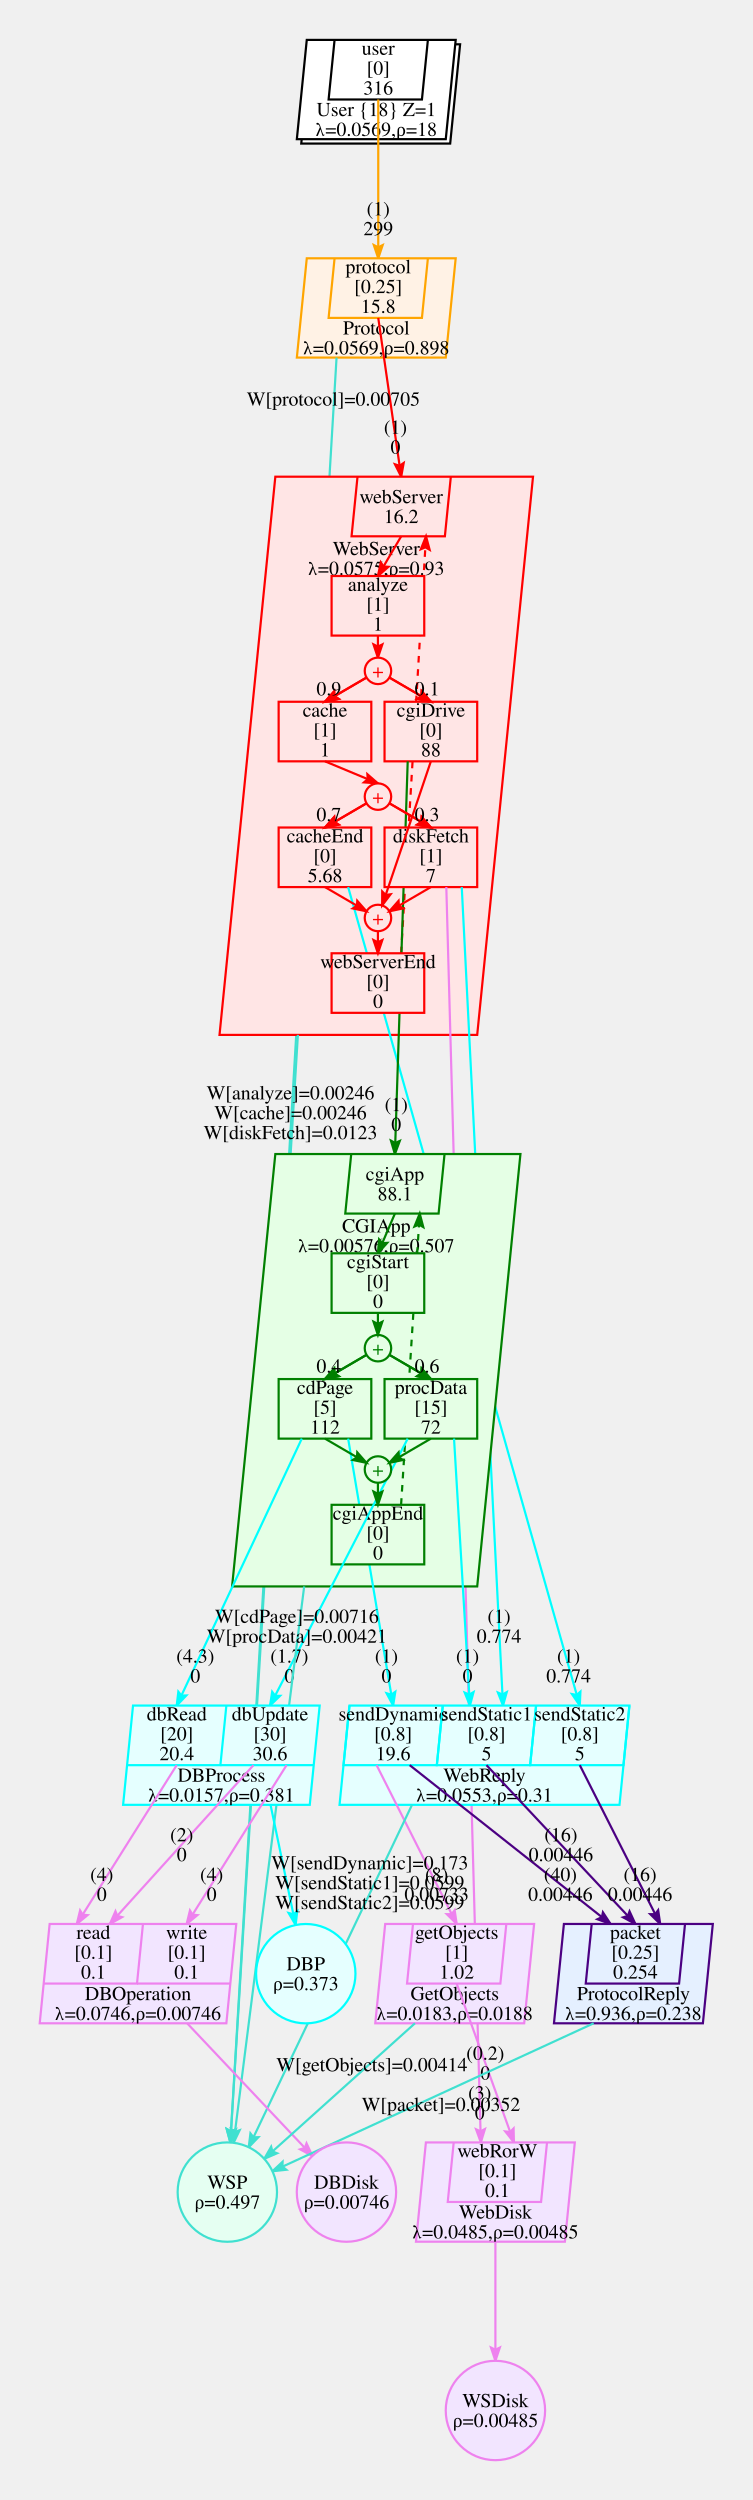
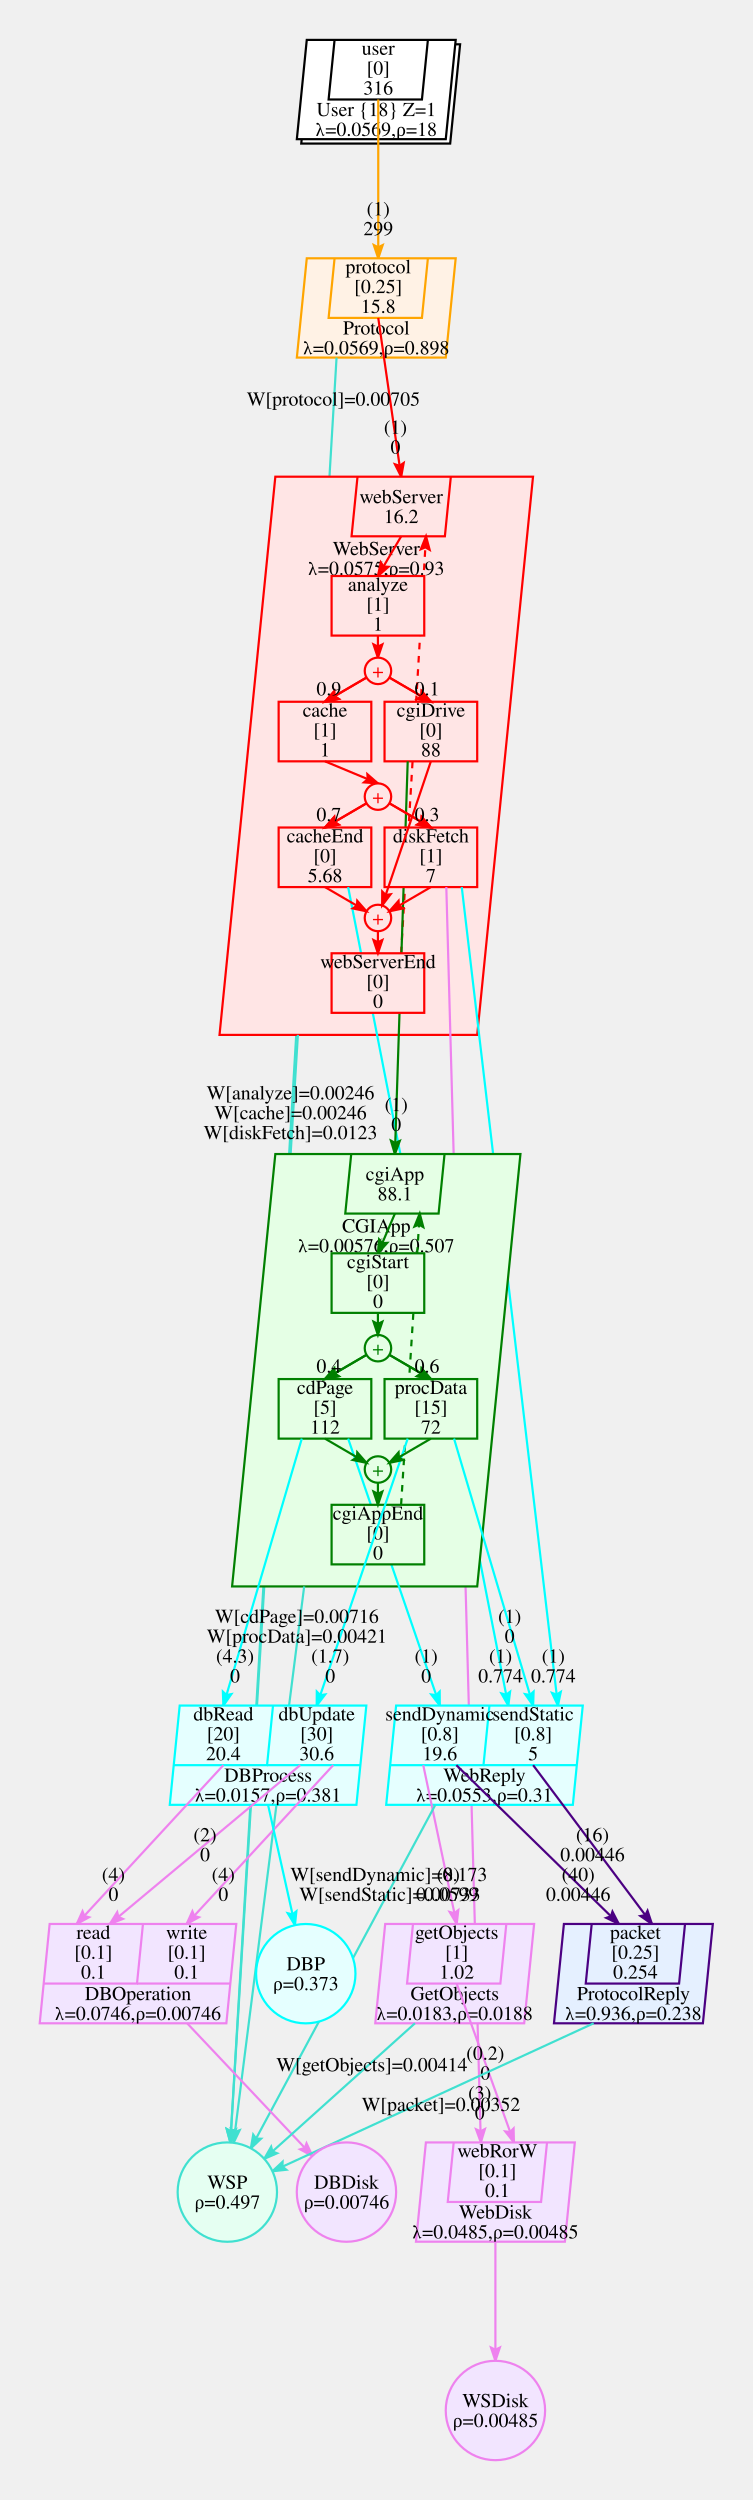
<svg xmlns="http://www.w3.org/2000/svg" width="4.737in" height="15.736in" viewBox="0 0 8528 28325">
  <polygon fill="#ffffff" stroke="black" stroke-width="25" points="3526.25,500 5213.75,500 5101.25,1625 3413.75,1625 " />
  <polygon fill="#ffffff" stroke="black" stroke-width="25" points="3476.25,450 5163.75,450 5051.25,1575 3363.75,1575 " />
  <text x="4264" y="1538" font-family="Times" font-style="Roman" font-size="225" fill="black" text-anchor="middle">λ=0.0569,ρ=18</text>
  <text x="4264" y="1313" font-family="Times" font-style="Roman" font-size="225" fill="black" text-anchor="middle">User {18} Z=1</text>
  <polyline stroke="black" stroke-width="25" fill="none" points="3791.25,450 3723.75,1125 4781.25,1125 4848.75,450 " />
  <text x="4286" y="1069" font-family="Times" font-style="Roman" font-size="225" fill="black" text-anchor="middle">316</text>
  <text x="4286" y="844" font-family="Times" font-style="Roman" font-size="225" fill="black" text-anchor="middle">[0]</text>
  <text x="4286" y="619" font-family="Times" font-style="Roman" font-size="225" fill="black" text-anchor="middle">user</text>
  <line x1="4286.25" y1="1125" x2="4286.25" y2="2925" stroke="Orange" stroke-width="25" />
  <polygon fill="Orange" stroke="Orange" stroke-width="25" points="4286.25,2925 4336.25,2775 4286.25,2800 4236.25,2775 " />
  <text x="4286" y="2663" font-family="Times" font-style="Roman" font-size="225" fill="black" text-anchor="middle">299</text>
  <text x="4286" y="2438" font-family="Times" font-style="Roman" font-size="225" fill="black" text-anchor="middle">(1)</text>
  <polygon fill="#fff2e5" stroke="Orange" stroke-width="25" points="3476.25,2925 5163.75,2925 5051.25,4050 3363.75,4050 " />
  <text x="4264" y="4013" font-family="Times" font-style="Roman" font-size="225" fill="black" text-anchor="middle">λ=0.0569,ρ=0.898</text>
  <text x="4264" y="3788" font-family="Times" font-style="Roman" font-size="225" fill="black" text-anchor="middle">Protocol</text>
  <polyline stroke="Orange" stroke-width="25" fill="none" points="3791.25,2925 3723.75,3600 4781.25,3600 4848.75,2925 " />
  <text x="4286" y="3544" font-family="Times" font-style="Roman" font-size="225" fill="black" text-anchor="middle">15.8</text>
  <text x="4286" y="3319" font-family="Times" font-style="Roman" font-size="225" fill="black" text-anchor="middle">[0.25]</text>
  <text x="4286" y="3094" font-family="Times" font-style="Roman" font-size="225" fill="black" text-anchor="middle">protocol</text>
  <line x1="4286.25" y1="3600" x2="4546.25" y2="5400" stroke="Red" stroke-width="25" />
  <polygon fill="Red" stroke="Red" stroke-width="25" points="4546.25,5400 4574.29,5244.39 4528.38,5276.28 4475.32,5258.69 " />
  <text x="4481" y="5138" font-family="Times" font-style="Roman" font-size="225" fill="black" text-anchor="middle">0</text>
  <text x="4481" y="4913" font-family="Times" font-style="Roman" font-size="225" fill="black" text-anchor="middle">(1)</text>
  <line x1="3813.75" y1="4050" x2="2609.68" y2="24276" stroke="Turquoise" stroke-width="25" />
  <polygon fill="Turquoise" stroke="Turquoise" stroke-width="25" points="2609.68,24276 2668.5,24129.2 2617.11,24151.2 2568.68,24123.3 " />
  <text x="3778" y="4594" font-family="Times" font-style="Roman" font-size="225" fill="black" text-anchor="middle">W[protocol]=0.00705</text>
  <polygon fill="#ffe5e5" stroke="Red" stroke-width="25" points="3120,5400 6040,5400 5407.5,11725 2487.5,11725 " />
  <text x="4264" y="6513" font-family="Times" font-style="Roman" font-size="225" fill="black" text-anchor="middle">λ=0.0575,ρ=0.93</text>
  <text x="4264" y="6288" font-family="Times" font-style="Roman" font-size="225" fill="black" text-anchor="middle">WebServer</text>
  <polyline stroke="Red" stroke-width="25" fill="none" points="4051.25,5400 3983.75,6075 5041.25,6075 5108.75,5400 " />
  <text x="4546" y="5925" font-family="Times" font-style="Roman" font-size="225" fill="black" text-anchor="middle">16.2</text>
  <text x="4546" y="5700" font-family="Times" font-style="Roman" font-size="225" fill="black" text-anchor="middle">webServer</text>
  <line x1="4546.25" y1="6075" x2="4282.5" y2="6525" stroke="Red" stroke-width="25" />
  <polygon fill="Red" stroke="Red" stroke-width="25" points="4282.5,6525 4401.49,6420.87 4345.71,6417.16 4315.21,6370.31 " />
  <line x1="4545" y1="10800" x2="4827.5" y2="6075" stroke-dasharray="75" stroke="Red" stroke-width="25" />
  <polygon fill="Red" stroke="Red" stroke-width="25" points="4827.5,6075 4768.64,6221.75 4820.04,6199.78 4868.46,6227.72 " />
  <polygon fill="#ffe5e5" stroke="Red" stroke-width="25" points="3757.5,7200 3757.5,6525 4807.5,6525 4807.5,7200 3757.5,7200 " />
  <text x="4283" y="7144" font-family="Times" font-style="Roman" font-size="225" fill="black" text-anchor="middle">1</text>
  <text x="4283" y="6919" font-family="Times" font-style="Roman" font-size="225" fill="black" text-anchor="middle">[1]</text>
  <text x="4283" y="6694" font-family="Times" font-style="Roman" font-size="225" fill="black" text-anchor="middle">analyze</text>
  <polygon fill="#ffe5e5" stroke="Red" stroke-width="25" points="3157.5,8625 3157.5,7950 4207.5,7950 4207.5,8625 3157.5,8625 " />
  <text x="3683" y="8569" font-family="Times" font-style="Roman" font-size="225" fill="black" text-anchor="middle">1</text>
  <text x="3683" y="8344" font-family="Times" font-style="Roman" font-size="225" fill="black" text-anchor="middle">[1]</text>
  <text x="3683" y="8119" font-family="Times" font-style="Roman" font-size="225" fill="black" text-anchor="middle">cache</text>
  <polygon fill="#ffe5e5" stroke="Red" stroke-width="25" points="3157.5,10050 3157.5,9375 4207.5,9375 4207.5,10050 3157.5,10050 " />
-   <line x1="3945" y1="10050" x2="6570" y2="19325" stroke="Cyan" stroke-width="25" />
-   <polygon fill="Cyan" stroke="Cyan" stroke-width="25" points="6570,19325 6577.26,19167.1 6535.96,19204.7 6481.04,19194.3 " />
-   <text x="6443" y="19063" font-family="Times" font-style="Roman" font-size="225" fill="black" text-anchor="middle">0.774</text>
-   <text x="6443" y="18838" font-family="Times" font-style="Roman" font-size="225" fill="black" text-anchor="middle">(1)</text>
+   <line x1="3945" y1="10050" x2="5760" y2="19325" stroke="Cyan" stroke-width="25" />
+   <polygon fill="Cyan" stroke="Cyan" stroke-width="25" points="5760,19325 5780.26,19168.2 5735.99,19202.3 5682.12,19187.4 " />
+   <text x="5672" y="19063" font-family="Times" font-style="Roman" font-size="225" fill="black" text-anchor="middle">0.774</text>
+   <text x="5672" y="18838" font-family="Times" font-style="Roman" font-size="225" fill="black" text-anchor="middle">(1)</text>
  <text x="3683" y="9994" font-family="Times" font-style="Roman" font-size="225" fill="black" text-anchor="middle">5.68</text>
  <text x="3683" y="9769" font-family="Times" font-style="Roman" font-size="225" fill="black" text-anchor="middle">[0]</text>
  <text x="3683" y="9544" font-family="Times" font-style="Roman" font-size="225" fill="black" text-anchor="middle">cacheEnd</text>
  <polygon fill="#ffe5e5" stroke="Red" stroke-width="25" points="4357.5,8625 4357.5,7950 5407.5,7950 5407.5,8625 4357.5,8625 " />
  <line x1="4620" y1="8625" x2="4475" y2="13075" stroke="Green" stroke-width="25" />
  <polygon fill="Green" stroke="Green" stroke-width="25" points="4475,13075 4529.86,12926.7 4479.07,12950.1 4429.91,12923.5 " />
  <text x="4490" y="12813" font-family="Times" font-style="Roman" font-size="225" fill="black" text-anchor="middle">0</text>
  <text x="4490" y="12588" font-family="Times" font-style="Roman" font-size="225" fill="black" text-anchor="middle">(1)</text>
  <text x="4883" y="8569" font-family="Times" font-style="Roman" font-size="225" fill="black" text-anchor="middle">88</text>
  <text x="4883" y="8344" font-family="Times" font-style="Roman" font-size="225" fill="black" text-anchor="middle">[0]</text>
  <text x="4883" y="8119" font-family="Times" font-style="Roman" font-size="225" fill="black" text-anchor="middle">cgiDrive</text>
  <polygon fill="#ffe5e5" stroke="Red" stroke-width="25" points="4357.5,10050 4357.5,9375 5407.5,9375 5407.5,10050 4357.5,10050 " />
  <line x1="5057.5" y1="10050" x2="5448.75" y2="24275" stroke="Violet" stroke-width="25" />
  <polygon fill="Violet" stroke="Violet" stroke-width="25" points="5448.75,24275 5494.61,24123.7 5445.31,24150 5394.64,24126.4 " />
  <text x="5436" y="24013" font-family="Times" font-style="Roman" font-size="225" fill="black" text-anchor="middle">0</text>
  <text x="5436" y="23788" font-family="Times" font-style="Roman" font-size="225" fill="black" text-anchor="middle">(3)</text>
-   <line x1="5232.5" y1="10050" x2="5700" y2="19325" stroke="Cyan" stroke-width="25" />
-   <polygon fill="Cyan" stroke="Cyan" stroke-width="25" points="5700,19325 5742.39,19172.7 5693.71,19200.2 5642.51,19177.7 " />
-   <text x="5655" y="18613" font-family="Times" font-style="Roman" font-size="225" fill="black" text-anchor="middle">0.774</text>
-   <text x="5655" y="18388" font-family="Times" font-style="Roman" font-size="225" fill="black" text-anchor="middle">(1)</text>
+   <line x1="5232.5" y1="10050" x2="6322.5" y2="19325" stroke="Cyan" stroke-width="25" />
+   <polygon fill="Cyan" stroke="Cyan" stroke-width="25" points="6322.5,19325 6354.65,19170.2 6307.91,19200.9 6255.33,19181.9 " />
+   <text x="6270" y="19063" font-family="Times" font-style="Roman" font-size="225" fill="black" text-anchor="middle">0.774</text>
+   <text x="6270" y="18838" font-family="Times" font-style="Roman" font-size="225" fill="black" text-anchor="middle">(1)</text>
  <text x="4883" y="9994" font-family="Times" font-style="Roman" font-size="225" fill="black" text-anchor="middle">7</text>
  <text x="4883" y="9769" font-family="Times" font-style="Roman" font-size="225" fill="black" text-anchor="middle">[1]</text>
  <text x="4883" y="9544" font-family="Times" font-style="Roman" font-size="225" fill="black" text-anchor="middle">diskFetch</text>
  <polygon fill="#ffe5e5" stroke="Red" stroke-width="25" points="3757.5,11475 3757.5,10800 4807.5,10800 4807.5,11475 3757.5,11475 " />
  <text x="4283" y="11419" font-family="Times" font-style="Roman" font-size="225" fill="black" text-anchor="middle">0</text>
  <text x="4283" y="11194" font-family="Times" font-style="Roman" font-size="225" fill="black" text-anchor="middle">[0]</text>
  <text x="4283" y="10969" font-family="Times" font-style="Roman" font-size="225" fill="black" text-anchor="middle">webServerEnd</text>
  <line x1="4282.5" y1="7200" x2="4282.5" y2="7450" stroke="Red" stroke-width="25" />
  <polygon fill="Red" stroke="Red" stroke-width="25" points="4282.5,7450 4332.5,7300 4282.5,7325 4232.5,7300 " />
  <line x1="3682.5" y1="8625" x2="4282.5" y2="8875" stroke="Red" stroke-width="25" />
  <polygon fill="Red" stroke="Red" stroke-width="25" points="4282.5,8875 4163.27,8771.15 4167.12,8826.92 4124.81,8863.46 " />
  <circle cx="4283" cy="7600" r="150" fill="#ffe5e5" stroke="Red" stroke-width="25" />
  <text x="4283" y="7675" font-family="Times" font-style="Roman" font-size="225" fill="Red" text-anchor="middle">+</text>
  <line x1="4152.93" y1="7675.58" x2="3682.5" y2="7950" stroke="Red" stroke-width="25" />
  <polygon fill="Red" stroke="Red" stroke-width="25" points="3682.5,7950 3837.26,7917.61 3790.47,7887.02 3786.87,7831.23 " />
  <line x1="4412.07" y1="7675.58" x2="4882.5" y2="7950" stroke="Red" stroke-width="25" />
  <polygon fill="Red" stroke="Red" stroke-width="25" points="4882.5,7950 4778.13,7831.23 4774.53,7887.02 4727.74,7917.61 " />
  <line x1="4152.93" y1="7675.58" x2="3682.5" y2="7950" stroke="Red" stroke-width="25" />
  <polygon fill="Red" stroke="Red" stroke-width="25" points="3682.5,7950 3837.26,7917.61 3790.47,7887.02 3786.87,7831.23 " />
  <line x1="4412.07" y1="7675.58" x2="4882.5" y2="7950" stroke="Red" stroke-width="25" />
  <polygon fill="Red" stroke="Red" stroke-width="25" points="4882.5,7950 4778.13,7831.23 4774.53,7887.02 4727.74,7917.61 " />
  <text x="3726" y="7877" font-family="Times" font-style="Roman" font-size="225" fill="black" text-anchor="middle">0.9</text>
  <text x="4839" y="7877" font-family="Times" font-style="Roman" font-size="225" fill="black" text-anchor="middle">0.1</text>
  <circle cx="4283" cy="10400" r="150" fill="#ffe5e5" stroke="Red" stroke-width="25" />
  <text x="4283" y="10475" font-family="Times" font-style="Roman" font-size="225" fill="Red" text-anchor="middle">+</text>
  <line x1="3682.5" y1="10050" x2="4152.93" y2="10324.4" stroke="Red" stroke-width="25" />
  <polygon fill="Red" stroke="Red" stroke-width="25" points="4152.93,10324.4 4048.56,10205.6 4044.96,10261.4 3998.17,10292 " />
  <line x1="4882.5" y1="8625" x2="4330.53" y2="10257.9" stroke="Red" stroke-width="25" />
  <polygon fill="Red" stroke="Red" stroke-width="25" points="4330.53,10257.9 4425.94,10131.8 4370.56,10139.5 4331.2,10099.8 " />
  <line x1="4882.5" y1="10050" x2="4412.07" y2="10324.4" stroke="Red" stroke-width="25" />
  <polygon fill="Red" stroke="Red" stroke-width="25" points="4412.07,10324.4 4566.83,10292 4520.04,10261.4 4516.44,10205.6 " />
  <circle cx="4283" cy="9025" r="150" fill="#ffe5e5" stroke="Red" stroke-width="25" />
  <text x="4283" y="9100" font-family="Times" font-style="Roman" font-size="225" fill="Red" text-anchor="middle">+</text>
  <line x1="4152.93" y1="9100.58" x2="3682.5" y2="9375" stroke="Red" stroke-width="25" />
  <polygon fill="Red" stroke="Red" stroke-width="25" points="3682.5,9375 3837.26,9342.61 3790.47,9312.02 3786.87,9256.23 " />
  <line x1="4412.07" y1="9100.58" x2="4882.5" y2="9375" stroke="Red" stroke-width="25" />
  <polygon fill="Red" stroke="Red" stroke-width="25" points="4882.5,9375 4778.13,9256.23 4774.53,9312.02 4727.74,9342.61 " />
  <line x1="4152.93" y1="9100.58" x2="3682.5" y2="9375" stroke="Red" stroke-width="25" />
  <polygon fill="Red" stroke="Red" stroke-width="25" points="3682.5,9375 3837.26,9342.61 3790.47,9312.02 3786.87,9256.23 " />
  <line x1="4412.07" y1="9100.58" x2="4882.5" y2="9375" stroke="Red" stroke-width="25" />
  <polygon fill="Red" stroke="Red" stroke-width="25" points="4882.5,9375 4778.13,9256.23 4774.53,9312.02 4727.74,9342.61 " />
  <text x="3726" y="9302" font-family="Times" font-style="Roman" font-size="225" fill="black" text-anchor="middle">0.7</text>
  <text x="4839" y="9302" font-family="Times" font-style="Roman" font-size="225" fill="black" text-anchor="middle">0.3</text>
  <line x1="4282.5" y1="10550" x2="4282.5" y2="10800" stroke="Red" stroke-width="25" />
  <polygon fill="Red" stroke="Red" stroke-width="25" points="4282.5,10800 4332.5,10650 4282.5,10675 4232.5,10650 " />
  <line x1="3375.62" y1="11725" x2="2610.48" y2="24276" stroke="Turquoise" stroke-width="25" />
  <polygon fill="Turquoise" stroke="Turquoise" stroke-width="25" points="2610.48,24276 2669.51,24129.4 2618.08,24151.3 2569.7,24123.3 " />
  <text x="3292" y="12906" font-family="Times" font-style="Roman" font-size="225" fill="black" text-anchor="middle">W[diskFetch]=0.0123</text>
  <text x="3292" y="12681" font-family="Times" font-style="Roman" font-size="225" fill="black" text-anchor="middle">W[cache]=0.00246</text>
  <text x="3292" y="12456" font-family="Times" font-style="Roman" font-size="225" fill="black" text-anchor="middle">W[analyze]=0.00246</text>
  <polygon fill="#e5ffe5" stroke="Green" stroke-width="25" points="3120,13075 5897.5,13075 5407.5,17975 2630,17975 " />
  <text x="4264" y="14188" font-family="Times" font-style="Roman" font-size="225" fill="black" text-anchor="middle">λ=0.00576,ρ=0.507</text>
  <text x="4264" y="13963" font-family="Times" font-style="Roman" font-size="225" fill="black" text-anchor="middle">CGIApp</text>
  <polyline stroke="Green" stroke-width="25" fill="none" points="3980,13075 3912.5,13750 4970,13750 5037.5,13075 " />
  <text x="4475" y="13600" font-family="Times" font-style="Roman" font-size="225" fill="black" text-anchor="middle">88.1</text>
  <text x="4475" y="13375" font-family="Times" font-style="Roman" font-size="225" fill="black" text-anchor="middle">cgiApp</text>
  <line x1="4475" y1="13750" x2="4282.5" y2="14200" stroke="Green" stroke-width="25" />
  <polygon fill="Green" stroke="Green" stroke-width="25" points="4282.5,14200 4387.47,14081.8 4331.66,14085.1 4295.52,14042.4 " />
  <line x1="4545" y1="17050" x2="4756.25" y2="13750" stroke-dasharray="75" stroke="Green" stroke-width="25" />
  <polygon fill="Green" stroke="Green" stroke-width="25" points="4756.25,13750 4696.77,13896.5 4748.26,13874.7 4796.57,13902.9 " />
  <polygon fill="#e5ffe5" stroke="Green" stroke-width="25" points="3157.5,16300 3157.5,15625 4207.5,15625 4207.5,16300 3157.5,16300 " />
-   <line x1="3420" y1="16300" x2="2002.5" y2="19325" stroke="Cyan" stroke-width="25" />
-   <polygon fill="Cyan" stroke="Cyan" stroke-width="25" points="2002.5,19325 2111.42,19210.4 2055.54,19211.8 2020.87,19168 " />
-   <text x="2213" y="19063" font-family="Times" font-style="Roman" font-size="225" fill="black" text-anchor="middle">0</text>
-   <text x="2213" y="18838" font-family="Times" font-style="Roman" font-size="225" fill="black" text-anchor="middle">(4.3)</text>
-   <line x1="3945" y1="16300" x2="4455" y2="19325" stroke="Cyan" stroke-width="25" />
-   <polygon fill="Cyan" stroke="Cyan" stroke-width="25" points="4455,19325 4479.37,19168.8 4434.22,19201.7 4380.76,19185.4 " />
-   <text x="4379" y="19063" font-family="Times" font-style="Roman" font-size="225" fill="black" text-anchor="middle">0</text>
-   <text x="4379" y="18838" font-family="Times" font-style="Roman" font-size="225" fill="black" text-anchor="middle">(1)</text>
+   <line x1="3420" y1="16300" x2="2531.25" y2="19325" stroke="Cyan" stroke-width="25" />
+   <polygon fill="Cyan" stroke="Cyan" stroke-width="25" points="2531.25,19325 2621.51,19195.2 2566.49,19205.1 2525.56,19167 " />
+   <text x="2663" y="19063" font-family="Times" font-style="Roman" font-size="225" fill="black" text-anchor="middle">0</text>
+   <text x="2663" y="18838" font-family="Times" font-style="Roman" font-size="225" fill="black" text-anchor="middle">(4.3)</text>
+   <line x1="3945" y1="16300" x2="4983.75" y2="19325" stroke="Cyan" stroke-width="25" />
+   <polygon fill="Cyan" stroke="Cyan" stroke-width="25" points="4983.75,19325 4982.32,19166.9 4943.15,19206.8 4887.74,19199.4 " />
+   <text x="4829" y="19063" font-family="Times" font-style="Roman" font-size="225" fill="black" text-anchor="middle">0</text>
+   <text x="4829" y="18838" font-family="Times" font-style="Roman" font-size="225" fill="black" text-anchor="middle">(1)</text>
  <text x="3683" y="16244" font-family="Times" font-style="Roman" font-size="225" fill="black" text-anchor="middle">112</text>
  <text x="3683" y="16019" font-family="Times" font-style="Roman" font-size="225" fill="black" text-anchor="middle">[5]</text>
  <text x="3683" y="15794" font-family="Times" font-style="Roman" font-size="225" fill="black" text-anchor="middle">cdPage</text>
  <polygon fill="#e5ffe5" stroke="Green" stroke-width="25" points="3757.5,17725 3757.5,17050 4807.5,17050 4807.5,17725 3757.5,17725 " />
  <text x="4283" y="17669" font-family="Times" font-style="Roman" font-size="225" fill="black" text-anchor="middle">0</text>
  <text x="4283" y="17444" font-family="Times" font-style="Roman" font-size="225" fill="black" text-anchor="middle">[0]</text>
  <text x="4283" y="17219" font-family="Times" font-style="Roman" font-size="225" fill="black" text-anchor="middle">cgiAppEnd</text>
  <polygon fill="#e5ffe5" stroke="Green" stroke-width="25" points="3757.5,14875 3757.5,14200 4807.5,14200 4807.5,14875 3757.5,14875 " />
  <text x="4283" y="14819" font-family="Times" font-style="Roman" font-size="225" fill="black" text-anchor="middle">0</text>
  <text x="4283" y="14594" font-family="Times" font-style="Roman" font-size="225" fill="black" text-anchor="middle">[0]</text>
  <text x="4283" y="14369" font-family="Times" font-style="Roman" font-size="225" fill="black" text-anchor="middle">cgiStart</text>
  <polygon fill="#e5ffe5" stroke="Green" stroke-width="25" points="4357.5,16300 4357.5,15625 5407.5,15625 5407.5,16300 4357.5,16300 " />
-   <line x1="4620" y1="16300" x2="3060" y2="19325" stroke="Cyan" stroke-width="25" />
-   <polygon fill="Cyan" stroke="Cyan" stroke-width="25" points="3060,19325 3173.19,19214.6 3117.29,19213.9 3084.31,19168.8 " />
-   <text x="3279" y="19063" font-family="Times" font-style="Roman" font-size="225" fill="black" text-anchor="middle">0</text>
-   <text x="3279" y="18838" font-family="Times" font-style="Roman" font-size="225" fill="black" text-anchor="middle">(1.7)</text>
-   <line x1="5145" y1="16300" x2="5325" y2="19325" stroke="Cyan" stroke-width="25" />
-   <polygon fill="Cyan" stroke="Cyan" stroke-width="25" points="5325,19325 5366,19172.3 5317.58,19200.2 5266.18,19178.2 " />
-   <text x="5298" y="19063" font-family="Times" font-style="Roman" font-size="225" fill="black" text-anchor="middle">0</text>
-   <text x="5298" y="18838" font-family="Times" font-style="Roman" font-size="225" fill="black" text-anchor="middle">(1)</text>
+   <line x1="4620" y1="16300" x2="3588.75" y2="19325" stroke="Cyan" stroke-width="25" />
+   <polygon fill="Cyan" stroke="Cyan" stroke-width="25" points="3588.75,19325 3684.48,19199.2 3629.08,19206.7 3589.83,19166.9 " />
+   <text x="3742" y="19063" font-family="Times" font-style="Roman" font-size="225" fill="black" text-anchor="middle">0</text>
+   <text x="3742" y="18838" font-family="Times" font-style="Roman" font-size="225" fill="black" text-anchor="middle">(1.7)</text>
+   <line x1="5145" y1="16300" x2="6041.25" y2="19325" stroke="Cyan" stroke-width="25" />
+   <polygon fill="Cyan" stroke="Cyan" stroke-width="25" points="6041.25,19325 6046.58,19167 6005.74,19205.1 5950.7,19195.4 " />
+   <text x="5775" y="18613" font-family="Times" font-style="Roman" font-size="225" fill="black" text-anchor="middle">0</text>
+   <text x="5775" y="18388" font-family="Times" font-style="Roman" font-size="225" fill="black" text-anchor="middle">(1)</text>
  <text x="4883" y="16244" font-family="Times" font-style="Roman" font-size="225" fill="black" text-anchor="middle">72</text>
  <text x="4883" y="16019" font-family="Times" font-style="Roman" font-size="225" fill="black" text-anchor="middle">[15]</text>
  <text x="4883" y="15794" font-family="Times" font-style="Roman" font-size="225" fill="black" text-anchor="middle">procData</text>
  <circle cx="4283" cy="16650" r="150" fill="#e5ffe5" stroke="Green" stroke-width="25" />
  <text x="4283" y="16725" font-family="Times" font-style="Roman" font-size="225" fill="Green" text-anchor="middle">+</text>
  <line x1="3682.5" y1="16300" x2="4152.93" y2="16574.4" stroke="Green" stroke-width="25" />
  <polygon fill="Green" stroke="Green" stroke-width="25" points="4152.93,16574.4 4048.56,16455.6 4044.96,16511.4 3998.17,16542 " />
  <line x1="4882.5" y1="16300" x2="4412.07" y2="16574.4" stroke="Green" stroke-width="25" />
  <polygon fill="Green" stroke="Green" stroke-width="25" points="4412.07,16574.4 4566.83,16542 4520.04,16511.4 4516.44,16455.6 " />
  <circle cx="4283" cy="15275" r="150" fill="#e5ffe5" stroke="Green" stroke-width="25" />
  <text x="4283" y="15350" font-family="Times" font-style="Roman" font-size="225" fill="Green" text-anchor="middle">+</text>
  <line x1="4152.93" y1="15350.6" x2="3682.5" y2="15625" stroke="Green" stroke-width="25" />
  <polygon fill="Green" stroke="Green" stroke-width="25" points="3682.5,15625 3837.26,15592.6 3790.47,15562 3786.87,15506.2 " />
  <line x1="4412.07" y1="15350.6" x2="4882.5" y2="15625" stroke="Green" stroke-width="25" />
  <polygon fill="Green" stroke="Green" stroke-width="25" points="4882.5,15625 4778.13,15506.2 4774.53,15562 4727.74,15592.6 " />
  <line x1="4152.93" y1="15350.6" x2="3682.5" y2="15625" stroke="Green" stroke-width="25" />
  <polygon fill="Green" stroke="Green" stroke-width="25" points="3682.5,15625 3837.26,15592.6 3790.47,15562 3786.87,15506.2 " />
  <line x1="4412.07" y1="15350.6" x2="4882.5" y2="15625" stroke="Green" stroke-width="25" />
  <polygon fill="Green" stroke="Green" stroke-width="25" points="4882.5,15625 4778.13,15506.2 4774.53,15562 4727.74,15592.6 " />
  <text x="3726" y="15552" font-family="Times" font-style="Roman" font-size="225" fill="black" text-anchor="middle">0.4</text>
  <text x="4839" y="15552" font-family="Times" font-style="Roman" font-size="225" fill="black" text-anchor="middle">0.6</text>
  <line x1="4282.5" y1="16800" x2="4282.5" y2="17050" stroke="Green" stroke-width="25" />
  <polygon fill="Green" stroke="Green" stroke-width="25" points="4282.5,17050 4332.5,16900 4282.5,16925 4232.5,16900 " />
  <line x1="4282.5" y1="14875" x2="4282.5" y2="15125" stroke="Green" stroke-width="25" />
  <polygon fill="Green" stroke="Green" stroke-width="25" points="4282.5,15125 4332.5,14975 4282.5,15000 4232.5,14975 " />
  <line x1="3446.88" y1="17975" x2="2647.05" y2="24279.5" stroke="Turquoise" stroke-width="25" />
  <polygon fill="Turquoise" stroke="Turquoise" stroke-width="25" points="2647.05,24279.5 2715.53,24137 2662.78,24155.5 2616.32,24124.4 " />
  <text x="3364" y="18613" font-family="Times" font-style="Roman" font-size="225" fill="black" text-anchor="middle">W[procData]=0.00421</text>
  <text x="3364" y="18388" font-family="Times" font-style="Roman" font-size="225" fill="black" text-anchor="middle">W[cdPage]=0.00716</text>
-   <polygon fill="#e5ffff" stroke="Cyan" stroke-width="25" points="1507.5,19325 3622.5,19325 3510,20450 1395,20450 " />
-   <text x="2509" y="20413" font-family="Times" font-style="Roman" font-size="225" fill="black" text-anchor="middle">λ=0.0157,ρ=0.381</text>
-   <text x="2509" y="20188" font-family="Times" font-style="Roman" font-size="225" fill="black" text-anchor="middle">DBProcess</text>
-   <polyline stroke="Cyan" stroke-width="25" fill="none" points="1440,20000 2497.5,20000 2565,19325 " />
-   <text x="2003" y="19944" font-family="Times" font-style="Roman" font-size="225" fill="black" text-anchor="middle">20.4</text>
-   <text x="2003" y="19719" font-family="Times" font-style="Roman" font-size="225" fill="black" text-anchor="middle">[20]</text>
-   <text x="2003" y="19494" font-family="Times" font-style="Roman" font-size="225" fill="black" text-anchor="middle">dbRead</text>
-   <line x1="2002.5" y1="20000" x2="870" y2="21800" stroke="Violet" stroke-width="25" />
-   <polygon fill="Violet" stroke="Violet" stroke-width="25" points="870,21800 992.2,21699.7 936.567,21694.2 907.559,21646.4 " />
-   <text x="1153" y="21538" font-family="Times" font-style="Roman" font-size="225" fill="black" text-anchor="middle">0</text>
-   <text x="1153" y="21313" font-family="Times" font-style="Roman" font-size="225" fill="black" text-anchor="middle">(4)</text>
-   <line x1="2497.5" y1="20000" x2="3555" y2="20000" stroke="Cyan" stroke-width="25" />
-   <text x="3060" y="19944" font-family="Times" font-style="Roman" font-size="225" fill="black" text-anchor="middle">30.6</text>
-   <text x="3060" y="19719" font-family="Times" font-style="Roman" font-size="225" fill="black" text-anchor="middle">[30]</text>
-   <text x="3060" y="19494" font-family="Times" font-style="Roman" font-size="225" fill="black" text-anchor="middle">dbUpdate</text>
-   <line x1="2872.5" y1="20000" x2="1245" y2="21800" stroke="Violet" stroke-width="25" />
-   <polygon fill="Violet" stroke="Violet" stroke-width="25" points="1245,21800 1382.69,21722.3 1328.83,21707.3 1308.51,21655.2 " />
-   <text x="2059" y="21088" font-family="Times" font-style="Roman" font-size="225" fill="black" text-anchor="middle">0</text>
-   <text x="2059" y="20863" font-family="Times" font-style="Roman" font-size="225" fill="black" text-anchor="middle">(2)</text>
-   <line x1="3247.5" y1="20000" x2="2115" y2="21800" stroke="Violet" stroke-width="25" />
-   <polygon fill="Violet" stroke="Violet" stroke-width="25" points="2115,21800 2237.2,21699.7 2181.57,21694.2 2152.56,21646.4 " />
-   <text x="2398" y="21538" font-family="Times" font-style="Roman" font-size="225" fill="black" text-anchor="middle">0</text>
-   <text x="2398" y="21313" font-family="Times" font-style="Roman" font-size="225" fill="black" text-anchor="middle">(4)</text>
-   <line x1="3065.62" y1="20450" x2="3350.02" y2="21811.9" stroke="Cyan" stroke-width="25" />
-   <polygon fill="Cyan" stroke="Cyan" stroke-width="25" points="3350.02,21811.9 3368.3,21654.8 3324.47,21689.5 3270.41,21675.3 " />
-   <polygon fill="#e5ffff" stroke="Cyan" stroke-width="25" points="3960,19325 7132.5,19325 7020,20450 3847.5,20450 " />
+   <polygon fill="#e5ffff" stroke="Cyan" stroke-width="25" points="2036.25,19325 4151.25,19325 4038.75,20450 1923.75,20450 " />
+   <text x="3038" y="20413" font-family="Times" font-style="Roman" font-size="225" fill="black" text-anchor="middle">λ=0.0157,ρ=0.381</text>
+   <text x="3038" y="20188" font-family="Times" font-style="Roman" font-size="225" fill="black" text-anchor="middle">DBProcess</text>
+   <polyline stroke="Cyan" stroke-width="25" fill="none" points="1968.75,20000 3026.25,20000 3093.75,19325 " />
+   <text x="2531" y="19944" font-family="Times" font-style="Roman" font-size="225" fill="black" text-anchor="middle">20.4</text>
+   <text x="2531" y="19719" font-family="Times" font-style="Roman" font-size="225" fill="black" text-anchor="middle">[20]</text>
+   <text x="2531" y="19494" font-family="Times" font-style="Roman" font-size="225" fill="black" text-anchor="middle">dbRead</text>
+   <line x1="2531.25" y1="20000" x2="870" y2="21800" stroke="Violet" stroke-width="25" />
+   <polygon fill="Violet" stroke="Violet" stroke-width="25" points="870,21800 1008.48,21723.7 954.777,21708.1 934.989,21655.9 " />
+   <text x="1285" y="21538" font-family="Times" font-style="Roman" font-size="225" fill="black" text-anchor="middle">0</text>
+   <text x="1285" y="21313" font-family="Times" font-style="Roman" font-size="225" fill="black" text-anchor="middle">(4)</text>
+   <line x1="3026.25" y1="20000" x2="4083.75" y2="20000" stroke="Cyan" stroke-width="25" />
+   <text x="3589" y="19944" font-family="Times" font-style="Roman" font-size="225" fill="black" text-anchor="middle">30.6</text>
+   <text x="3589" y="19719" font-family="Times" font-style="Roman" font-size="225" fill="black" text-anchor="middle">[30]</text>
+   <text x="3589" y="19494" font-family="Times" font-style="Roman" font-size="225" fill="black" text-anchor="middle">dbUpdate</text>
+   <line x1="3401.25" y1="20000" x2="1245" y2="21800" stroke="Violet" stroke-width="25" />
+   <polygon fill="Violet" stroke="Violet" stroke-width="25" points="1245,21800 1392.19,21742.3 1340.96,21719.9 1328.11,21665.5 " />
+   <text x="2323" y="21088" font-family="Times" font-style="Roman" font-size="225" fill="black" text-anchor="middle">0</text>
+   <text x="2323" y="20863" font-family="Times" font-style="Roman" font-size="225" fill="black" text-anchor="middle">(2)</text>
+   <line x1="3776.25" y1="20000" x2="2115" y2="21800" stroke="Violet" stroke-width="25" />
+   <polygon fill="Violet" stroke="Violet" stroke-width="25" points="2115,21800 2253.48,21723.7 2199.78,21708.1 2179.99,21655.9 " />
+   <text x="2530" y="21538" font-family="Times" font-style="Roman" font-size="225" fill="black" text-anchor="middle">0</text>
+   <text x="2530" y="21313" font-family="Times" font-style="Roman" font-size="225" fill="black" text-anchor="middle">(4)</text>
+   <line x1="3037.5" y1="20450" x2="3342.29" y2="21813.5" stroke="Cyan" stroke-width="25" />
+   <polygon fill="Cyan" stroke="Cyan" stroke-width="25" points="3342.29,21813.5 3358.37,21656.3 3315.02,21691.6 3260.78,21678.1 " />
+   <polygon fill="#e5ffff" stroke="Cyan" stroke-width="25" points="4488.75,19325 6603.75,19325 6491.25,20450 4376.25,20450 " />
  <text x="5490" y="20413" font-family="Times" font-style="Roman" font-size="225" fill="black" text-anchor="middle">λ=0.0553,ρ=0.31</text>
  <text x="5490" y="20188" font-family="Times" font-style="Roman" font-size="225" fill="black" text-anchor="middle">WebReply</text>
-   <polyline stroke="Cyan" stroke-width="25" fill="none" points="3960,19325 3892.5,20000 4950,20000 5017.5,19325 " />
-   <text x="4455" y="19944" font-family="Times" font-style="Roman" font-size="225" fill="black" text-anchor="middle">19.6</text>
-   <text x="4455" y="19719" font-family="Times" font-style="Roman" font-size="225" fill="black" text-anchor="middle">[0.8]</text>
-   <text x="4455" y="19494" font-family="Times" font-style="Roman" font-size="225" fill="black" text-anchor="middle">sendDynamic</text>
-   <line x1="4267.5" y1="20000" x2="5175" y2="21800" stroke="Violet" stroke-width="25" />
-   <polygon fill="Violet" stroke="Violet" stroke-width="25" points="5175,21800 5152.12,21643.6 5118.73,21688.4 5062.83,21688.6 " />
-   <text x="4948" y="21538" font-family="Times" font-style="Roman" font-size="225" fill="black" text-anchor="middle">0.00733</text>
-   <text x="4948" y="21313" font-family="Times" font-style="Roman" font-size="225" fill="black" text-anchor="middle">(8)</text>
-   <line x1="4642.5" y1="20000" x2="6918.75" y2="21800" stroke="Indigo" stroke-width="25" />
-   <polygon fill="Indigo" stroke="Indigo" stroke-width="25" points="6918.75,21800 6832.11,21667.7 6820.7,21722.5 6770.08,21746.2 " />
-   <text x="6350" y="21538" font-family="Times" font-style="Roman" font-size="225" fill="black" text-anchor="middle">0.00446</text>
-   <text x="6350" y="21313" font-family="Times" font-style="Roman" font-size="225" fill="black" text-anchor="middle">(40)</text>
-   <polyline stroke="Cyan" stroke-width="25" fill="none" points="5017.5,19325 4950,20000 6007.5,20000 6075,19325 " />
-   <text x="5513" y="19944" font-family="Times" font-style="Roman" font-size="225" fill="black" text-anchor="middle">5</text>
-   <text x="5513" y="19719" font-family="Times" font-style="Roman" font-size="225" fill="black" text-anchor="middle">[0.8]</text>
-   <text x="5513" y="19494" font-family="Times" font-style="Roman" font-size="225" fill="black" text-anchor="middle">sendStatic1</text>
-   <line x1="5512.5" y1="20000" x2="7200" y2="21800" stroke="Indigo" stroke-width="25" />
-   <polygon fill="Indigo" stroke="Indigo" stroke-width="25" points="7200,21800 7133.89,21656.4 7114.51,21708.8 7060.93,21724.8 " />
-   <text x="6356" y="21088" font-family="Times" font-style="Roman" font-size="225" fill="black" text-anchor="middle">0.00446</text>
-   <text x="6356" y="20863" font-family="Times" font-style="Roman" font-size="225" fill="black" text-anchor="middle">(16)</text>
-   <polyline stroke="Cyan" stroke-width="25" fill="none" points="6075,19325 6007.5,20000 7065,20000 7132.5,19325 " />
-   <text x="6570" y="19944" font-family="Times" font-style="Roman" font-size="225" fill="black" text-anchor="middle">5</text>
-   <text x="6570" y="19719" font-family="Times" font-style="Roman" font-size="225" fill="black" text-anchor="middle">[0.8]</text>
-   <text x="6570" y="19494" font-family="Times" font-style="Roman" font-size="225" fill="black" text-anchor="middle">sendStatic2</text>
-   <line x1="6570" y1="20000" x2="7481.25" y2="21800" stroke="Indigo" stroke-width="25" />
-   <polygon fill="Indigo" stroke="Indigo" stroke-width="25" points="7481.25,21800 7458.11,21643.6 7424.79,21688.5 7368.89,21688.8 " />
-   <text x="7253" y="21538" font-family="Times" font-style="Roman" font-size="225" fill="black" text-anchor="middle">0.00446</text>
-   <text x="7253" y="21313" font-family="Times" font-style="Roman" font-size="225" fill="black" text-anchor="middle">(16)</text>
-   <line x1="4668.75" y1="20450" x2="2818.39" y2="24329.8" stroke="Turquoise" stroke-width="25" />
-   <polygon fill="Turquoise" stroke="Turquoise" stroke-width="25" points="2818.39,24329.8 2928.09,24215.9 2872.2,24217 2837.83,24172.9 " />
-   <text x="4191" y="21631" font-family="Times" font-style="Roman" font-size="225" fill="black" text-anchor="middle">W[sendStatic2]=0.0599</text>
-   <text x="4191" y="21406" font-family="Times" font-style="Roman" font-size="225" fill="black" text-anchor="middle">W[sendStatic1]=0.0599</text>
-   <text x="4191" y="21181" font-family="Times" font-style="Roman" font-size="225" fill="black" text-anchor="middle">W[sendDynamic]=0.173</text>
+   <polyline stroke="Cyan" stroke-width="25" fill="none" points="4421.25,20000 5478.75,20000 5546.25,19325 " />
+   <text x="4984" y="19944" font-family="Times" font-style="Roman" font-size="225" fill="black" text-anchor="middle">19.6</text>
+   <text x="4984" y="19719" font-family="Times" font-style="Roman" font-size="225" fill="black" text-anchor="middle">[0.8]</text>
+   <text x="4984" y="19494" font-family="Times" font-style="Roman" font-size="225" fill="black" text-anchor="middle">sendDynamic</text>
+   <line x1="4796.25" y1="20000" x2="5175" y2="21800" stroke="Violet" stroke-width="25" />
+   <polygon fill="Violet" stroke="Violet" stroke-width="25" points="5175,21800 5193.04,21642.9 5149.26,21677.7 5095.19,21663.5 " />
+   <text x="5080" y="21538" font-family="Times" font-style="Roman" font-size="225" fill="black" text-anchor="middle">0.00733</text>
+   <text x="5080" y="21313" font-family="Times" font-style="Roman" font-size="225" fill="black" text-anchor="middle">(8)</text>
+   <line x1="5171.25" y1="20000" x2="7012.5" y2="21800" stroke="Indigo" stroke-width="25" />
+   <polygon fill="Indigo" stroke="Indigo" stroke-width="25" points="7012.5,21800 6940.19,21659.4 6923.12,21712.6 6870.29,21730.9 " />
+   <text x="6552" y="21538" font-family="Times" font-style="Roman" font-size="225" fill="black" text-anchor="middle">0.00446</text>
+   <text x="6552" y="21313" font-family="Times" font-style="Roman" font-size="225" fill="black" text-anchor="middle">(40)</text>
+   <line x1="5478.75" y1="20000" x2="6536.25" y2="20000" stroke="Cyan" stroke-width="25" />
+   <text x="6041" y="19944" font-family="Times" font-style="Roman" font-size="225" fill="black" text-anchor="middle">5</text>
+   <text x="6041" y="19719" font-family="Times" font-style="Roman" font-size="225" fill="black" text-anchor="middle">[0.8]</text>
+   <text x="6041" y="19494" font-family="Times" font-style="Roman" font-size="225" fill="black" text-anchor="middle">sendStatic</text>
+   <line x1="6041.25" y1="20000" x2="7387.5" y2="21800" stroke="Indigo" stroke-width="25" />
+   <polygon fill="Indigo" stroke="Indigo" stroke-width="25" points="7387.5,21800 7337.7,21649.9 7312.63,21699.9 7257.62,21709.8 " />
+   <text x="6714" y="21088" font-family="Times" font-style="Roman" font-size="225" fill="black" text-anchor="middle">0.00446</text>
+   <text x="6714" y="20863" font-family="Times" font-style="Roman" font-size="225" fill="black" text-anchor="middle">(16)</text>
+   <line x1="4933.12" y1="20450" x2="2842.44" y2="24342" stroke="Turquoise" stroke-width="25" />
+   <polygon fill="Turquoise" stroke="Turquoise" stroke-width="25" points="2842.44,24342 2957.47,24233.5 2901.59,24231.9 2869.38,24186.2 " />
+   <text x="4406" y="21538" font-family="Times" font-style="Roman" font-size="225" fill="black" text-anchor="middle">W[sendStatic]=0.0599</text>
+   <text x="4406" y="21313" font-family="Times" font-style="Roman" font-size="225" fill="black" text-anchor="middle">W[sendDynamic]=0.173</text>
  <polygon fill="#f2e5ff" stroke="Violet" stroke-width="25" points="562.5,21800 2677.5,21800 2565,22925 450,22925 " />
  <text x="1564" y="22888" font-family="Times" font-style="Roman" font-size="225" fill="black" text-anchor="middle">λ=0.0746,ρ=0.00746</text>
  <text x="1564" y="22663" font-family="Times" font-style="Roman" font-size="225" fill="black" text-anchor="middle">DBOperation</text>
  <polyline stroke="Violet" stroke-width="25" fill="none" points="495,22475 1552.5,22475 1620,21800 " />
  <text x="1058" y="22419" font-family="Times" font-style="Roman" font-size="225" fill="black" text-anchor="middle">0.1</text>
  <text x="1058" y="22194" font-family="Times" font-style="Roman" font-size="225" fill="black" text-anchor="middle">[0.1]</text>
  <text x="1058" y="21969" font-family="Times" font-style="Roman" font-size="225" fill="black" text-anchor="middle">read</text>
  <line x1="1552.5" y1="22475" x2="2610" y2="22475" stroke="Violet" stroke-width="25" />
  <text x="2115" y="22419" font-family="Times" font-style="Roman" font-size="225" fill="black" text-anchor="middle">0.1</text>
  <text x="2115" y="22194" font-family="Times" font-style="Roman" font-size="225" fill="black" text-anchor="middle">[0.1]</text>
  <text x="2115" y="21969" font-family="Times" font-style="Roman" font-size="225" fill="black" text-anchor="middle">write</text>
  <line x1="2120.62" y1="22925" x2="3540.09" y2="24428.5" stroke="Violet" stroke-width="25" />
  <polygon fill="Violet" stroke="Violet" stroke-width="25" points="3540.09,24428.5 3473.48,24285.1 3454.28,24337.6 3400.76,24353.7 " />
  <circle cx="3465" cy="22363" r="563" fill="#e5ffff" stroke="Cyan" stroke-width="25" />
  <text x="3465" y="22550" font-family="Times" font-style="Roman" font-size="225" fill="black" text-anchor="middle">ρ=0.373</text>
  <text x="3465" y="22325" font-family="Times" font-style="Roman" font-size="225" fill="black" text-anchor="middle">DBP</text>
  <polygon fill="#f2e5ff" stroke="Violet" stroke-width="25" points="4365,21800 6052.5,21800 5940,22925 4252.5,22925 " />
  <text x="5153" y="22888" font-family="Times" font-style="Roman" font-size="225" fill="black" text-anchor="middle">λ=0.0183,ρ=0.0188</text>
  <text x="5153" y="22663" font-family="Times" font-style="Roman" font-size="225" fill="black" text-anchor="middle">GetObjects</text>
  <polyline stroke="Violet" stroke-width="25" fill="none" points="4680,21800 4612.5,22475 5670,22475 5737.5,21800 " />
  <text x="5175" y="22419" font-family="Times" font-style="Roman" font-size="225" fill="black" text-anchor="middle">1.02</text>
  <text x="5175" y="22194" font-family="Times" font-style="Roman" font-size="225" fill="black" text-anchor="middle">[1]</text>
  <text x="5175" y="21969" font-family="Times" font-style="Roman" font-size="225" fill="black" text-anchor="middle">getObjects</text>
  <line x1="5175" y1="22475" x2="5823.75" y2="24275" stroke="Violet" stroke-width="25" />
  <polygon fill="Violet" stroke="Violet" stroke-width="25" points="5823.75,24275 5819.93,24116.9 5781.37,24157.4 5725.85,24150.8 " />
  <text x="5499" y="23563" font-family="Times" font-style="Roman" font-size="225" fill="black" text-anchor="middle">0</text>
  <text x="5499" y="23338" font-family="Times" font-style="Roman" font-size="225" fill="black" text-anchor="middle">(0.2)</text>
  <line x1="4702.5" y1="22925" x2="2994.46" y2="24461.3" stroke="Turquoise" stroke-width="25" />
  <polygon fill="Turquoise" stroke="Turquoise" stroke-width="25" points="2994.46,24461.3 3139.42,24398.2 3087.4,24377.7 3072.55,24323.8 " />
  <text x="4214" y="23469" font-family="Times" font-style="Roman" font-size="225" fill="black" text-anchor="middle">W[getObjects]=0.00414</text>
  <polygon fill="#e5f0ff" stroke="Indigo" stroke-width="25" points="6390,21800 8077.5,21800 7965,22925 6277.5,22925 " />
  <text x="7178" y="22888" font-family="Times" font-style="Roman" font-size="225" fill="black" text-anchor="middle">λ=0.936,ρ=0.238</text>
  <text x="7178" y="22663" font-family="Times" font-style="Roman" font-size="225" fill="black" text-anchor="middle">ProtocolReply</text>
  <polyline stroke="Indigo" stroke-width="25" fill="none" points="6705,21800 6637.5,22475 7695,22475 7762.5,21800 " />
  <text x="7200" y="22419" font-family="Times" font-style="Roman" font-size="225" fill="black" text-anchor="middle">0.254</text>
  <text x="7200" y="22194" font-family="Times" font-style="Roman" font-size="225" fill="black" text-anchor="middle">[0.25]</text>
  <text x="7200" y="21969" font-family="Times" font-style="Roman" font-size="225" fill="black" text-anchor="middle">packet</text>
  <line x1="6727.5" y1="22925" x2="3087.14" y2="24602.1" stroke="Turquoise" stroke-width="25" />
  <polygon fill="Turquoise" stroke="Turquoise" stroke-width="25" points="3087.14,24602.1 3244.3,24584.8 3200.67,24549.8 3202.45,24494 " />
  <text x="4997" y="23919" font-family="Times" font-style="Roman" font-size="225" fill="black" text-anchor="middle">W[packet]=0.00352</text>
  <circle cx="2576" cy="24838" r="563" fill="#e5fff2" stroke="Turquoise" stroke-width="25" />
  <text x="2576" y="25025" font-family="Times" font-style="Roman" font-size="225" fill="black" text-anchor="middle">ρ=0.497</text>
  <text x="2576" y="24800" font-family="Times" font-style="Roman" font-size="225" fill="black" text-anchor="middle">WSP</text>
  <circle cx="3926" cy="24838" r="563" fill="#f2e5ff" stroke="Violet" stroke-width="25" />
  <text x="3926" y="25025" font-family="Times" font-style="Roman" font-size="225" fill="black" text-anchor="middle">ρ=0.00746</text>
  <text x="3926" y="24800" font-family="Times" font-style="Roman" font-size="225" fill="black" text-anchor="middle">DBDisk</text>
  <polygon fill="#f2e5ff" stroke="Violet" stroke-width="25" points="4826.25,24275 6513.75,24275 6401.25,25400 4713.75,25400 " />
  <text x="5614" y="25363" font-family="Times" font-style="Roman" font-size="225" fill="black" text-anchor="middle">λ=0.0485,ρ=0.00485</text>
  <text x="5614" y="25138" font-family="Times" font-style="Roman" font-size="225" fill="black" text-anchor="middle">WebDisk</text>
  <polyline stroke="Violet" stroke-width="25" fill="none" points="5141.25,24275 5073.75,24950 6131.25,24950 6198.75,24275 " />
  <text x="5636" y="24894" font-family="Times" font-style="Roman" font-size="225" fill="black" text-anchor="middle">0.1</text>
  <text x="5636" y="24669" font-family="Times" font-style="Roman" font-size="225" fill="black" text-anchor="middle">[0.1]</text>
  <text x="5636" y="24444" font-family="Times" font-style="Roman" font-size="225" fill="black" text-anchor="middle">webRorW</text>
  <line x1="5613.75" y1="25400" x2="5613.75" y2="26750" stroke="Violet" stroke-width="25" />
  <polygon fill="Violet" stroke="Violet" stroke-width="25" points="5613.75,26750 5663.75,26600 5613.75,26625 5563.75,26600 " />
  <circle cx="5614" cy="27313" r="563" fill="#f2e5ff" stroke="Violet" stroke-width="25" />
  <text x="5614" y="27500" font-family="Times" font-style="Roman" font-size="225" fill="black" text-anchor="middle">ρ=0.00485</text>
  <text x="5614" y="27275" font-family="Times" font-style="Roman" font-size="225" fill="black" text-anchor="middle">WSDisk</text>
</svg>
